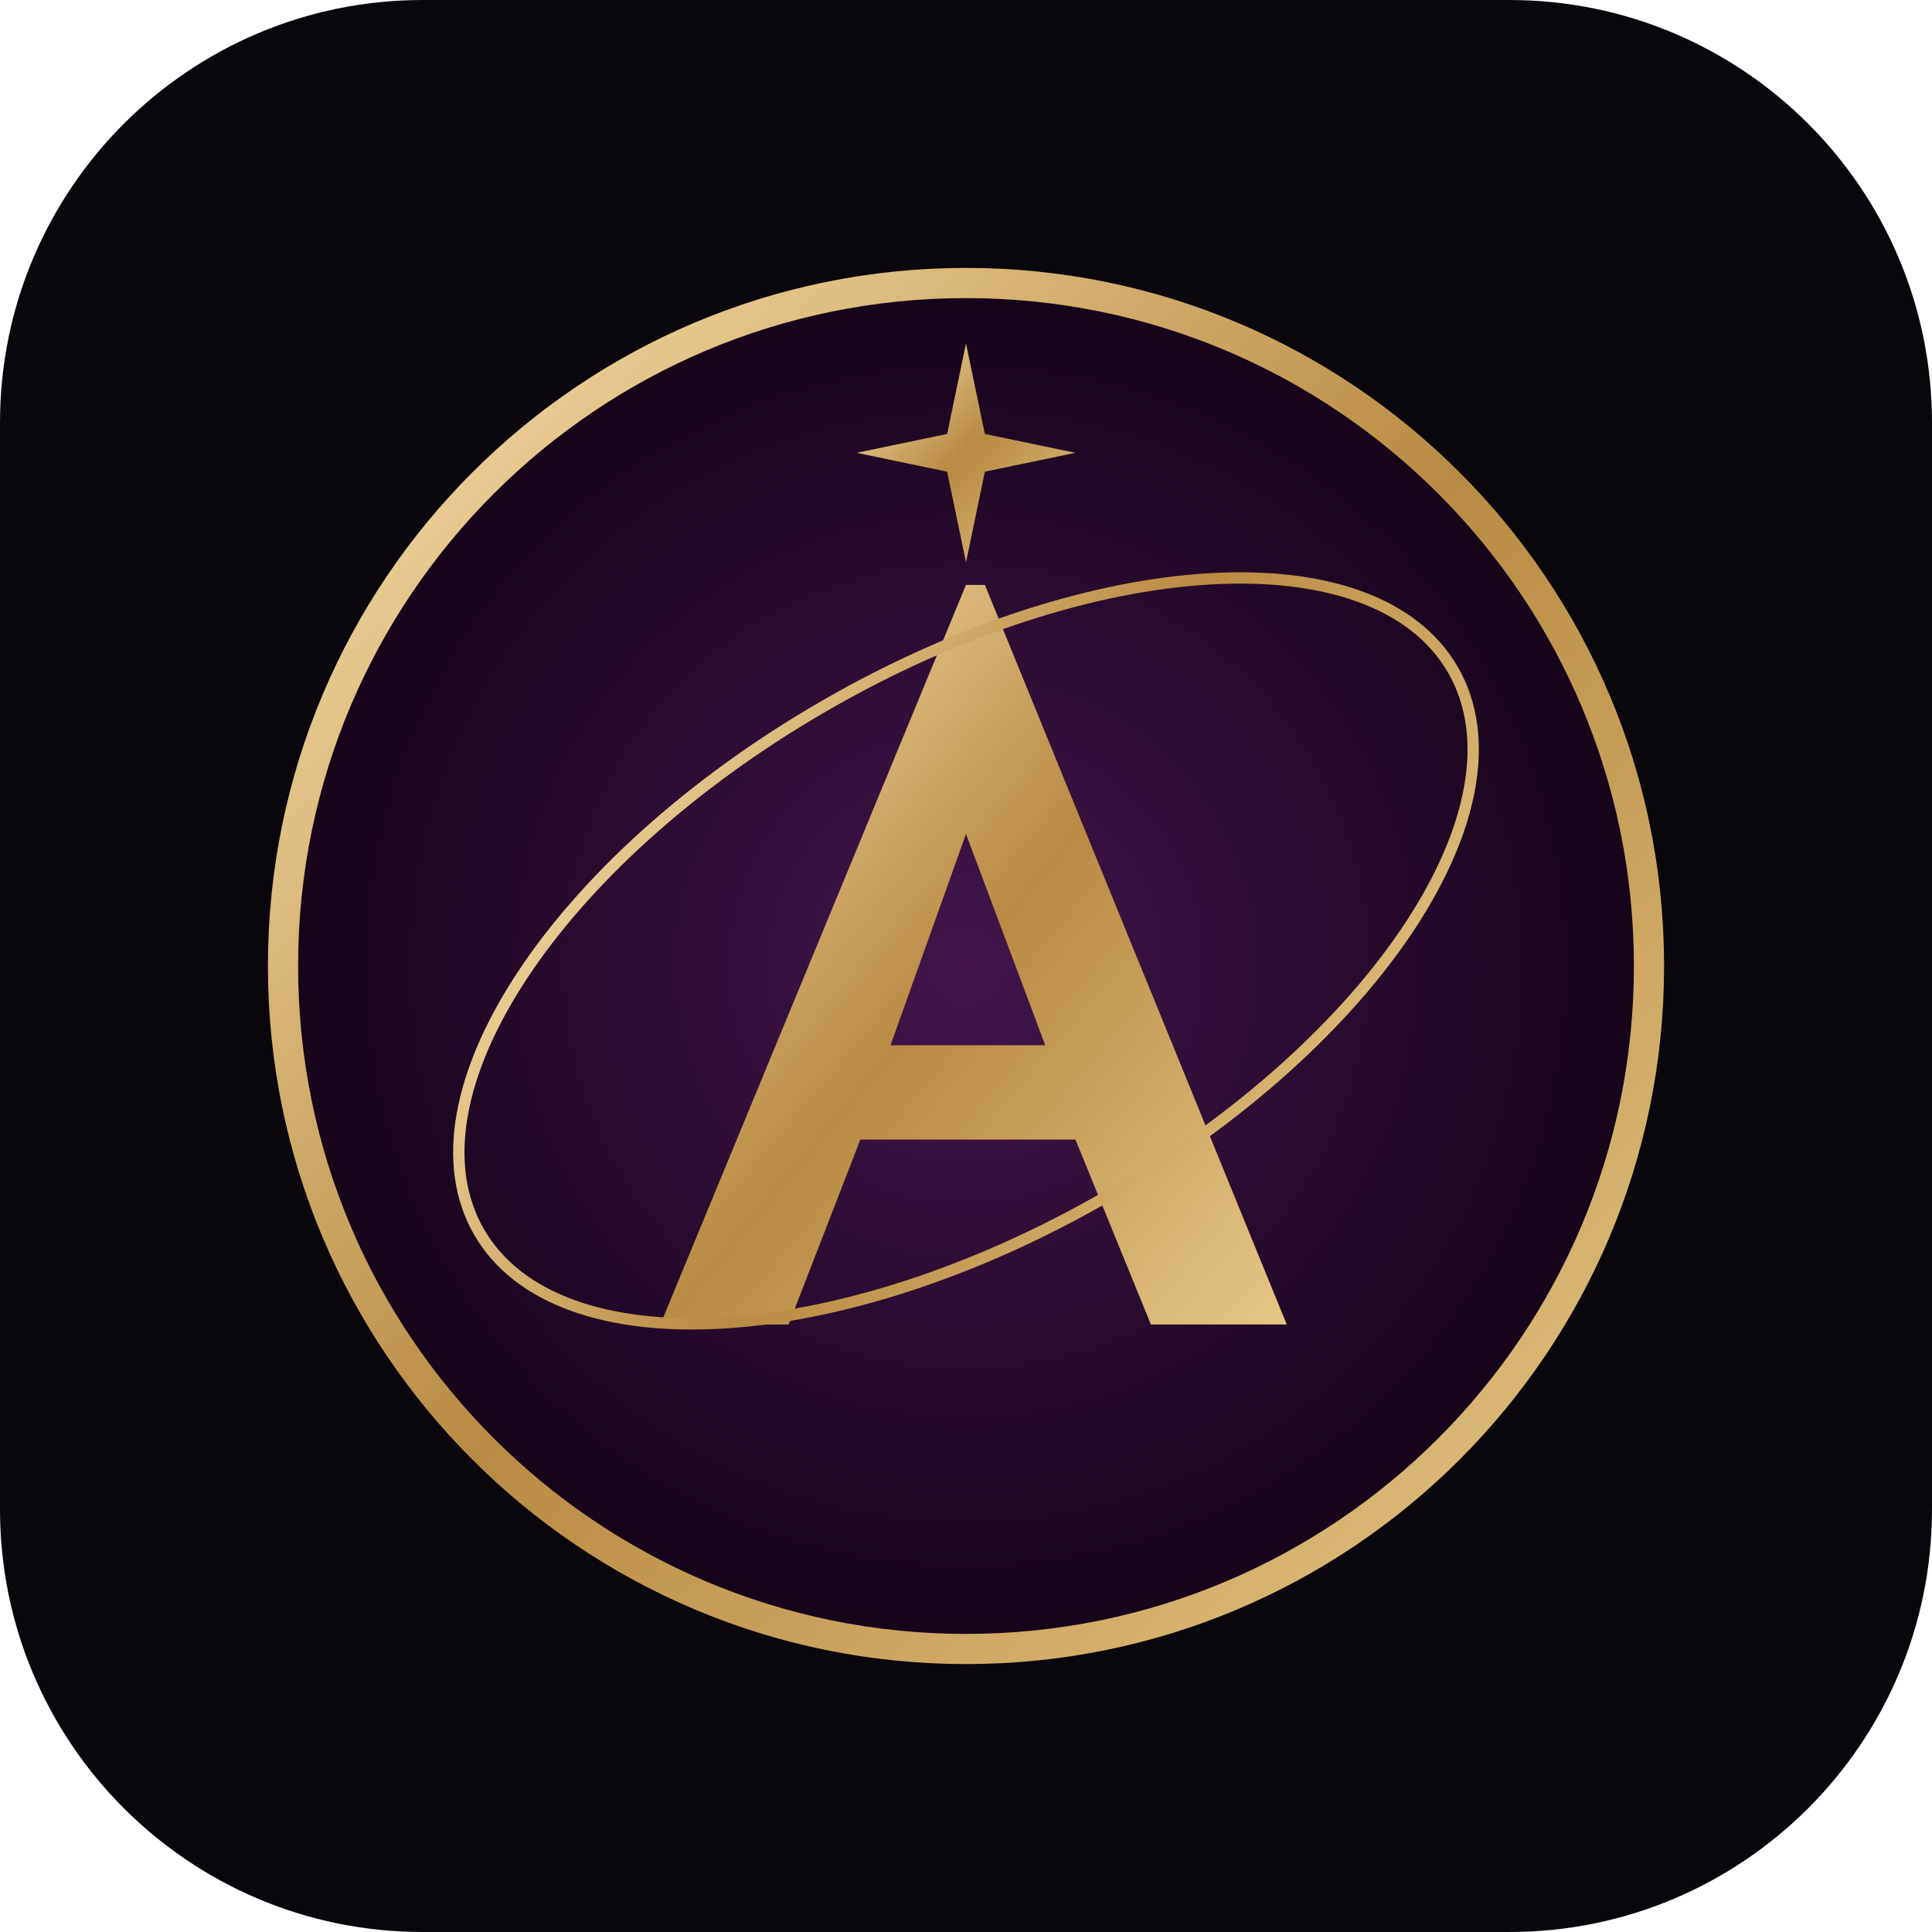
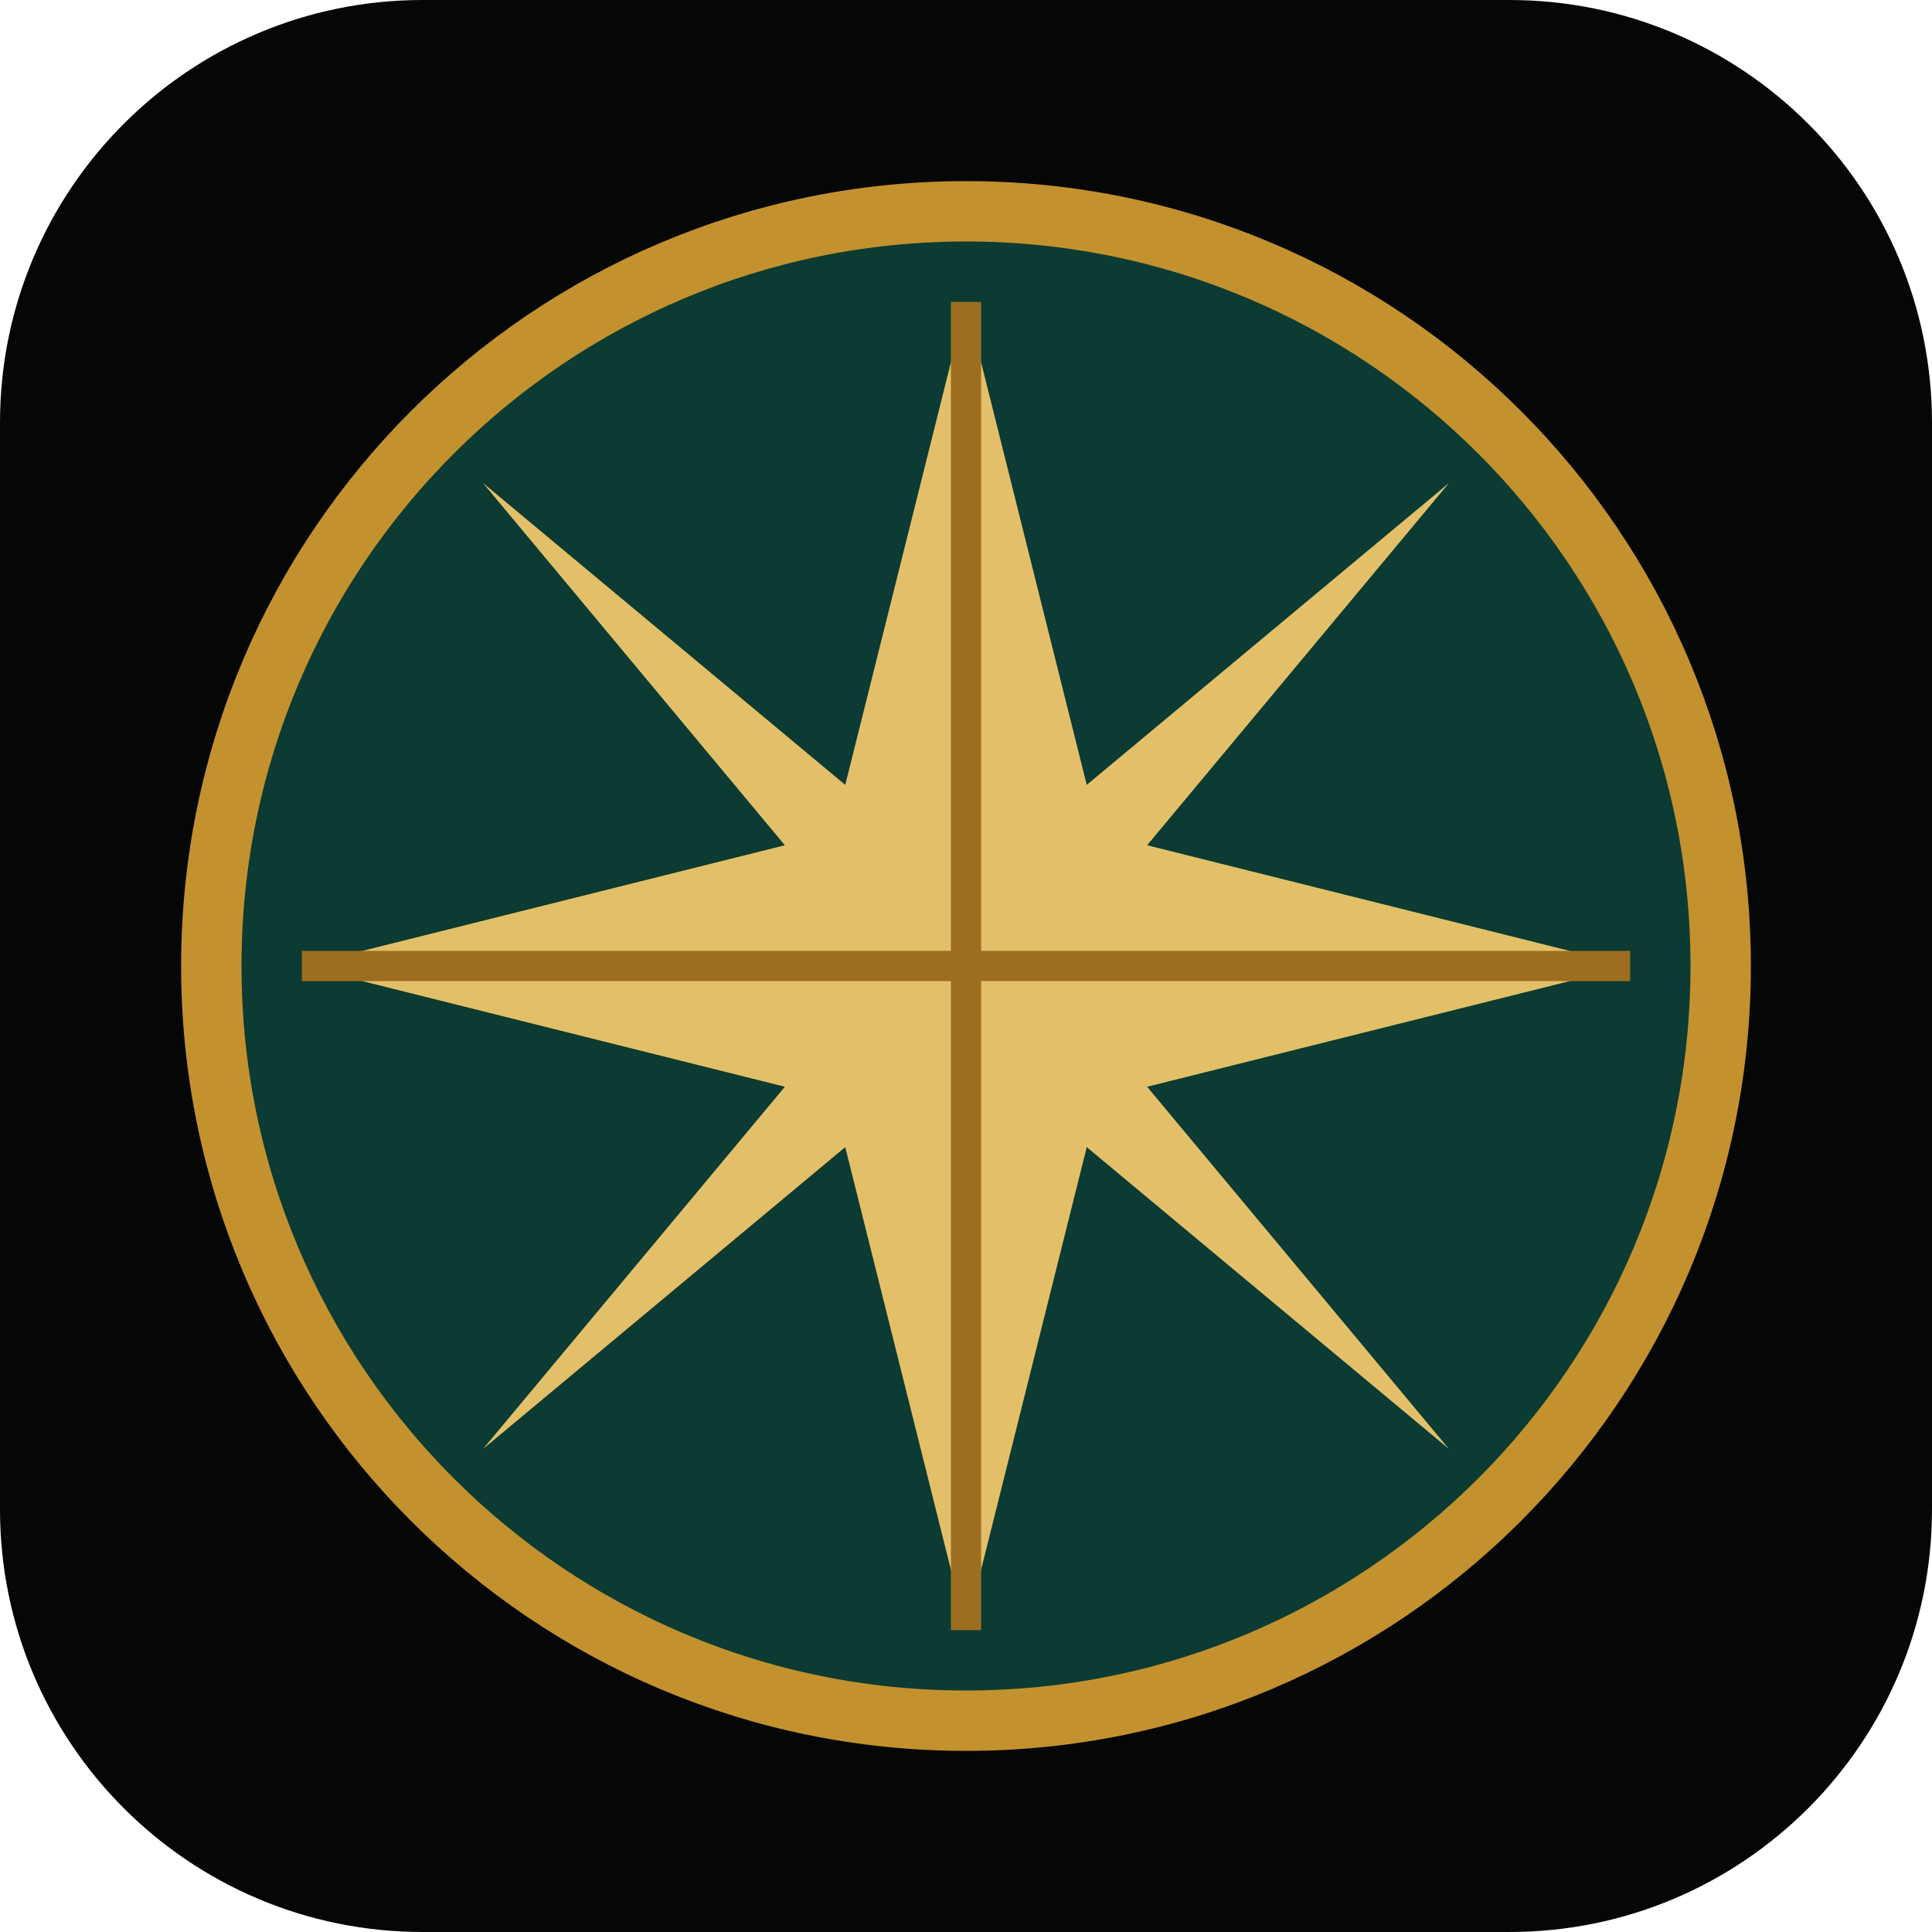
- <svg xmlns="http://www.w3.org/2000/svg" viewBox="0 0 512 512">
-   <defs>
-     <radialGradient id="enamel">
-       <stop stop-color="#42164C" />
-       <stop offset="1" stop-color="#150319" />
-     </radialGradient>
-     <linearGradient id="gold" x2="1" y2="1">
-       <stop stop-color="#F9E4AF" />
-       <stop offset=".5" stop-color="#B98A43" />
-       <stop offset="1" stop-color="#E5C786" />
-     </linearGradient>
-   </defs>
-   <rect width="512" height="512" rx="112" fill="#09070B" />
-   <circle cx="256" cy="256" r="181" fill="url(#enamel)" stroke="url(#gold)" stroke-width="8" />
-   <path d="m256 155-81 196h34l19-49h57l20 49h36l-80-196Zm0 66 21 56h-41Z" fill="url(#gold)" />
-   <path d="m256 91 5 24 24 5-24 5-5 24-5-24-24-5 24-5Z" fill="url(#gold)" />
-   <ellipse cx="256" cy="252" rx="149" ry="75" transform="rotate(-30 256 252)" fill="none" stroke="url(#gold)" stroke-width="3" />
+ <svg xmlns="http://www.w3.org/2000/svg" viewBox="0 0 64 64">
+   <rect width="64" height="64" rx="14" fill="#050706" />
+   <circle cx="32" cy="32" r="25" fill="#0B3B32" stroke="#C4912F" stroke-width="2" />
+   <path d="m32 10 4 16 12-10-10 12 16 4-16 4 10 12-12-10-4 16-4-16-12 10 10-12-16-4 16-4-10-12 12 10Z" fill="#E4BF6A" />
+   <path d="M32 10v44M10 32h44" stroke="#9D6E1F" stroke-width="1" />
</svg>
